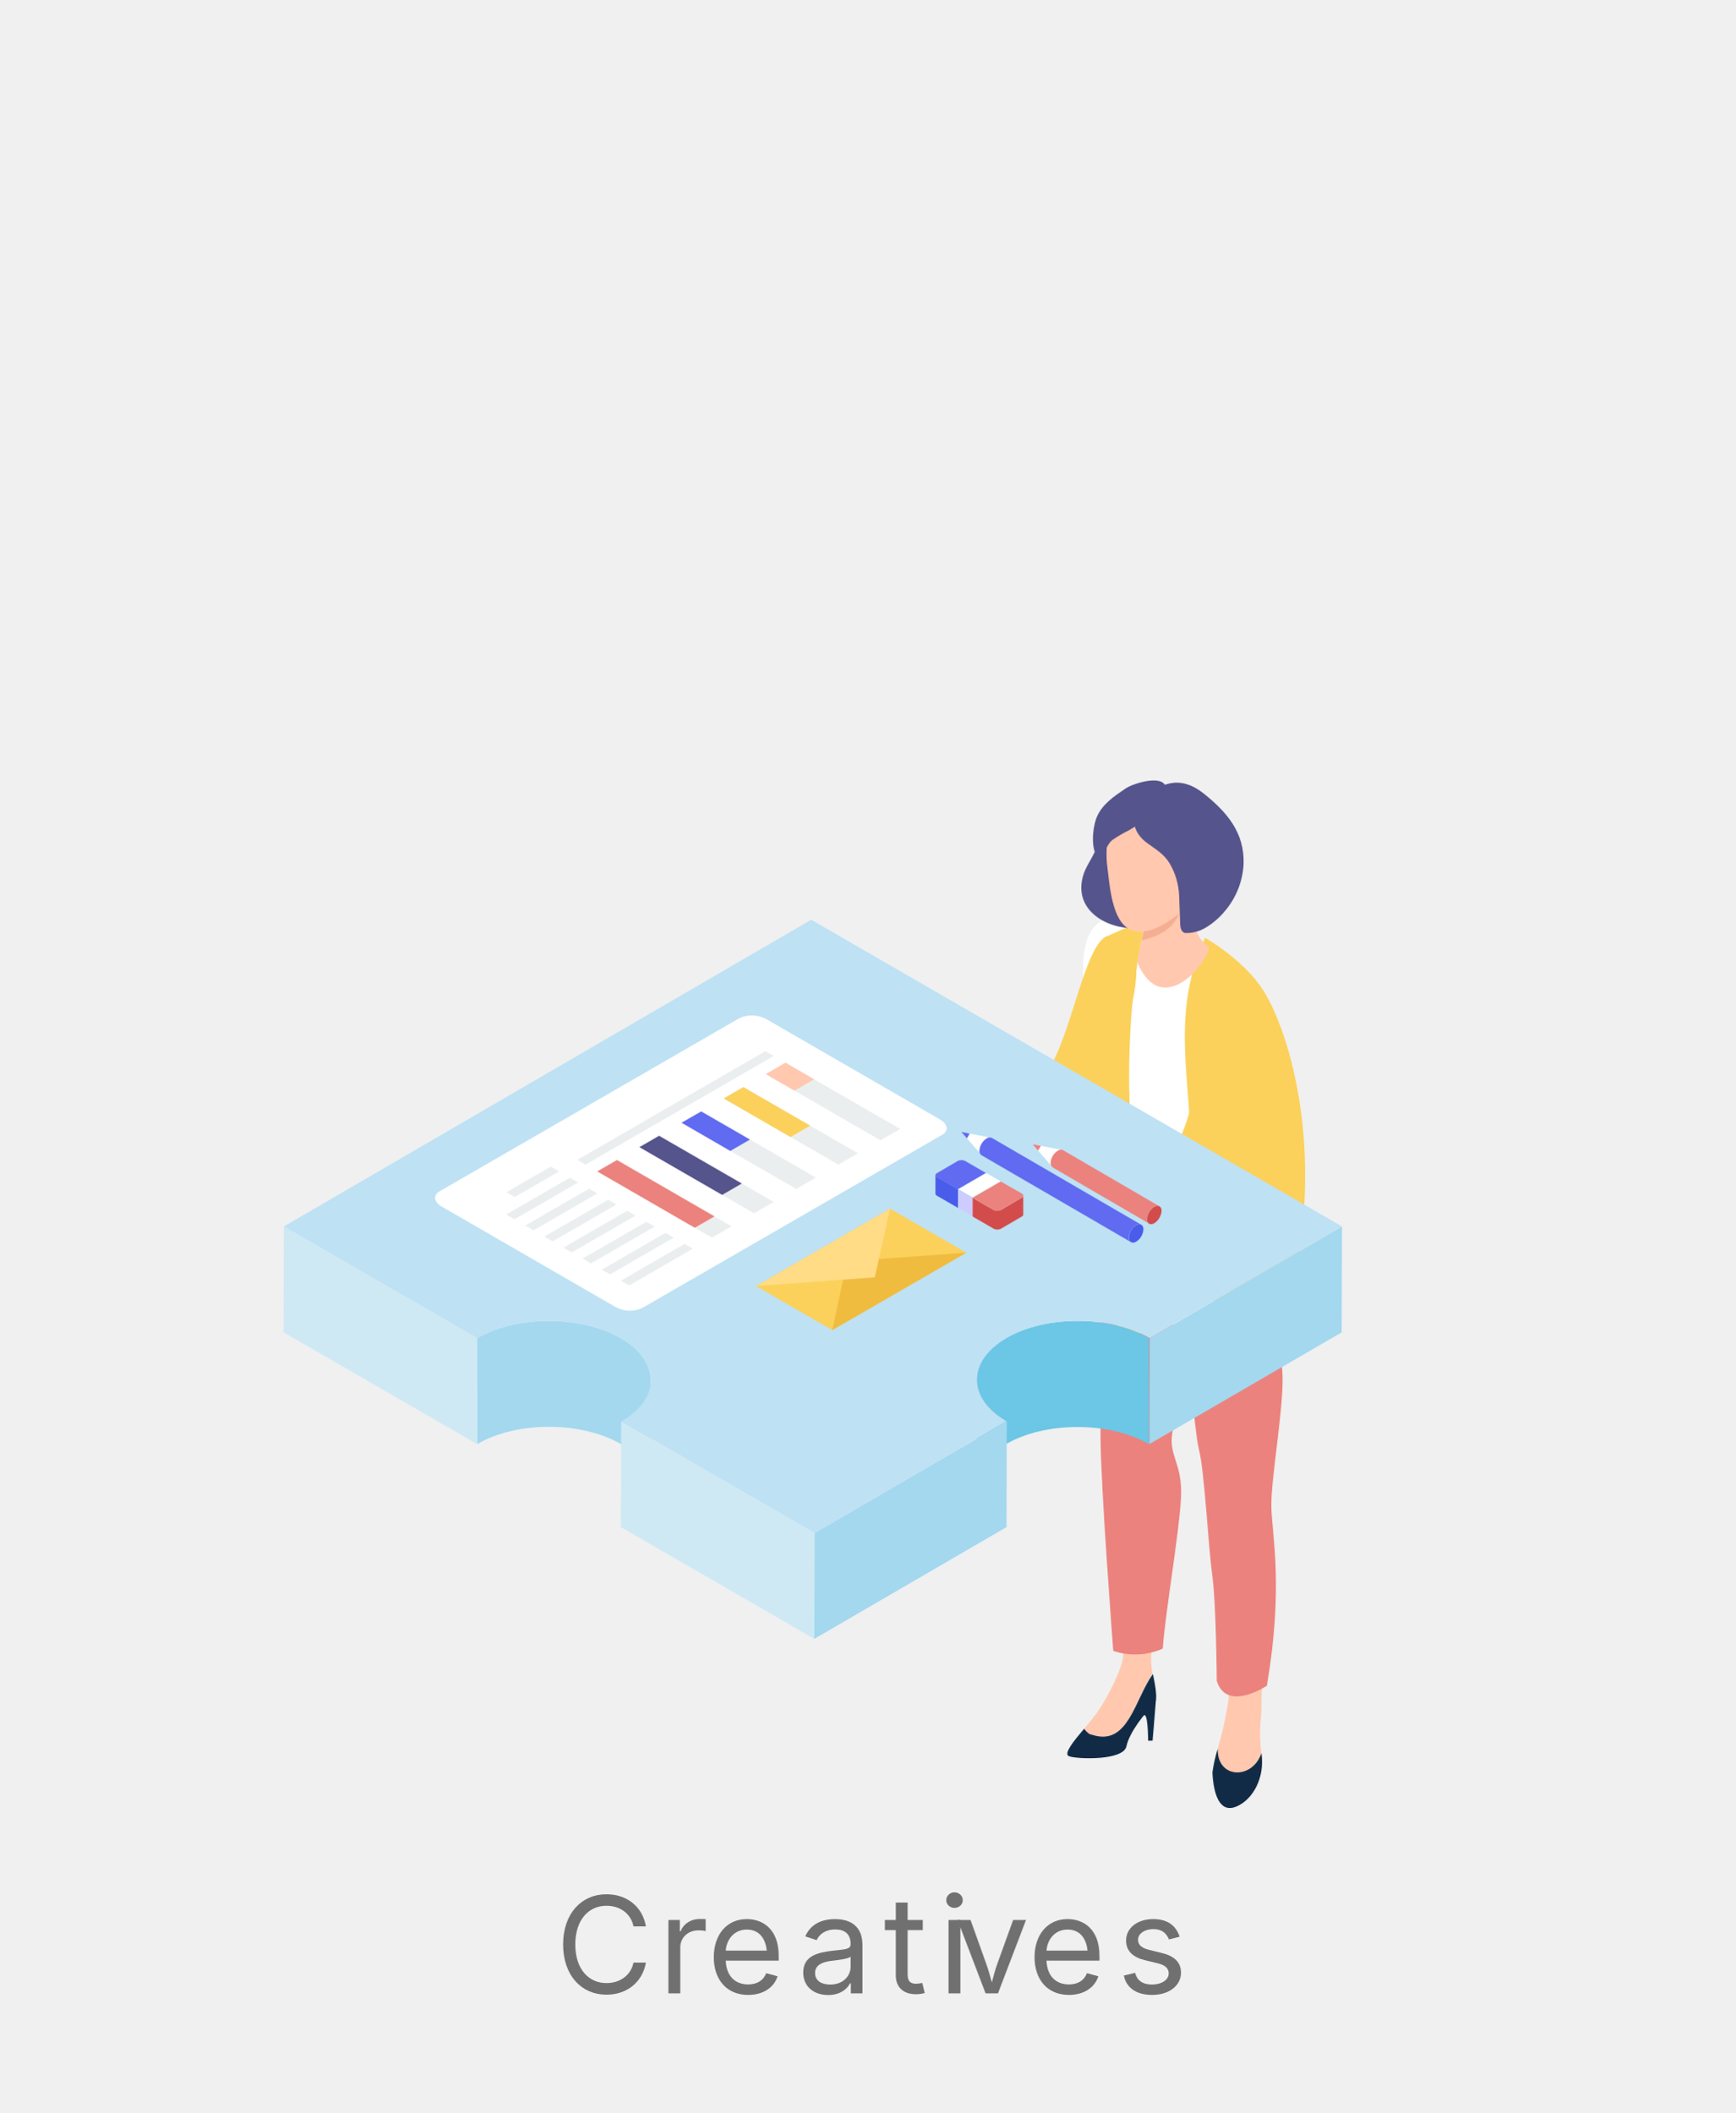
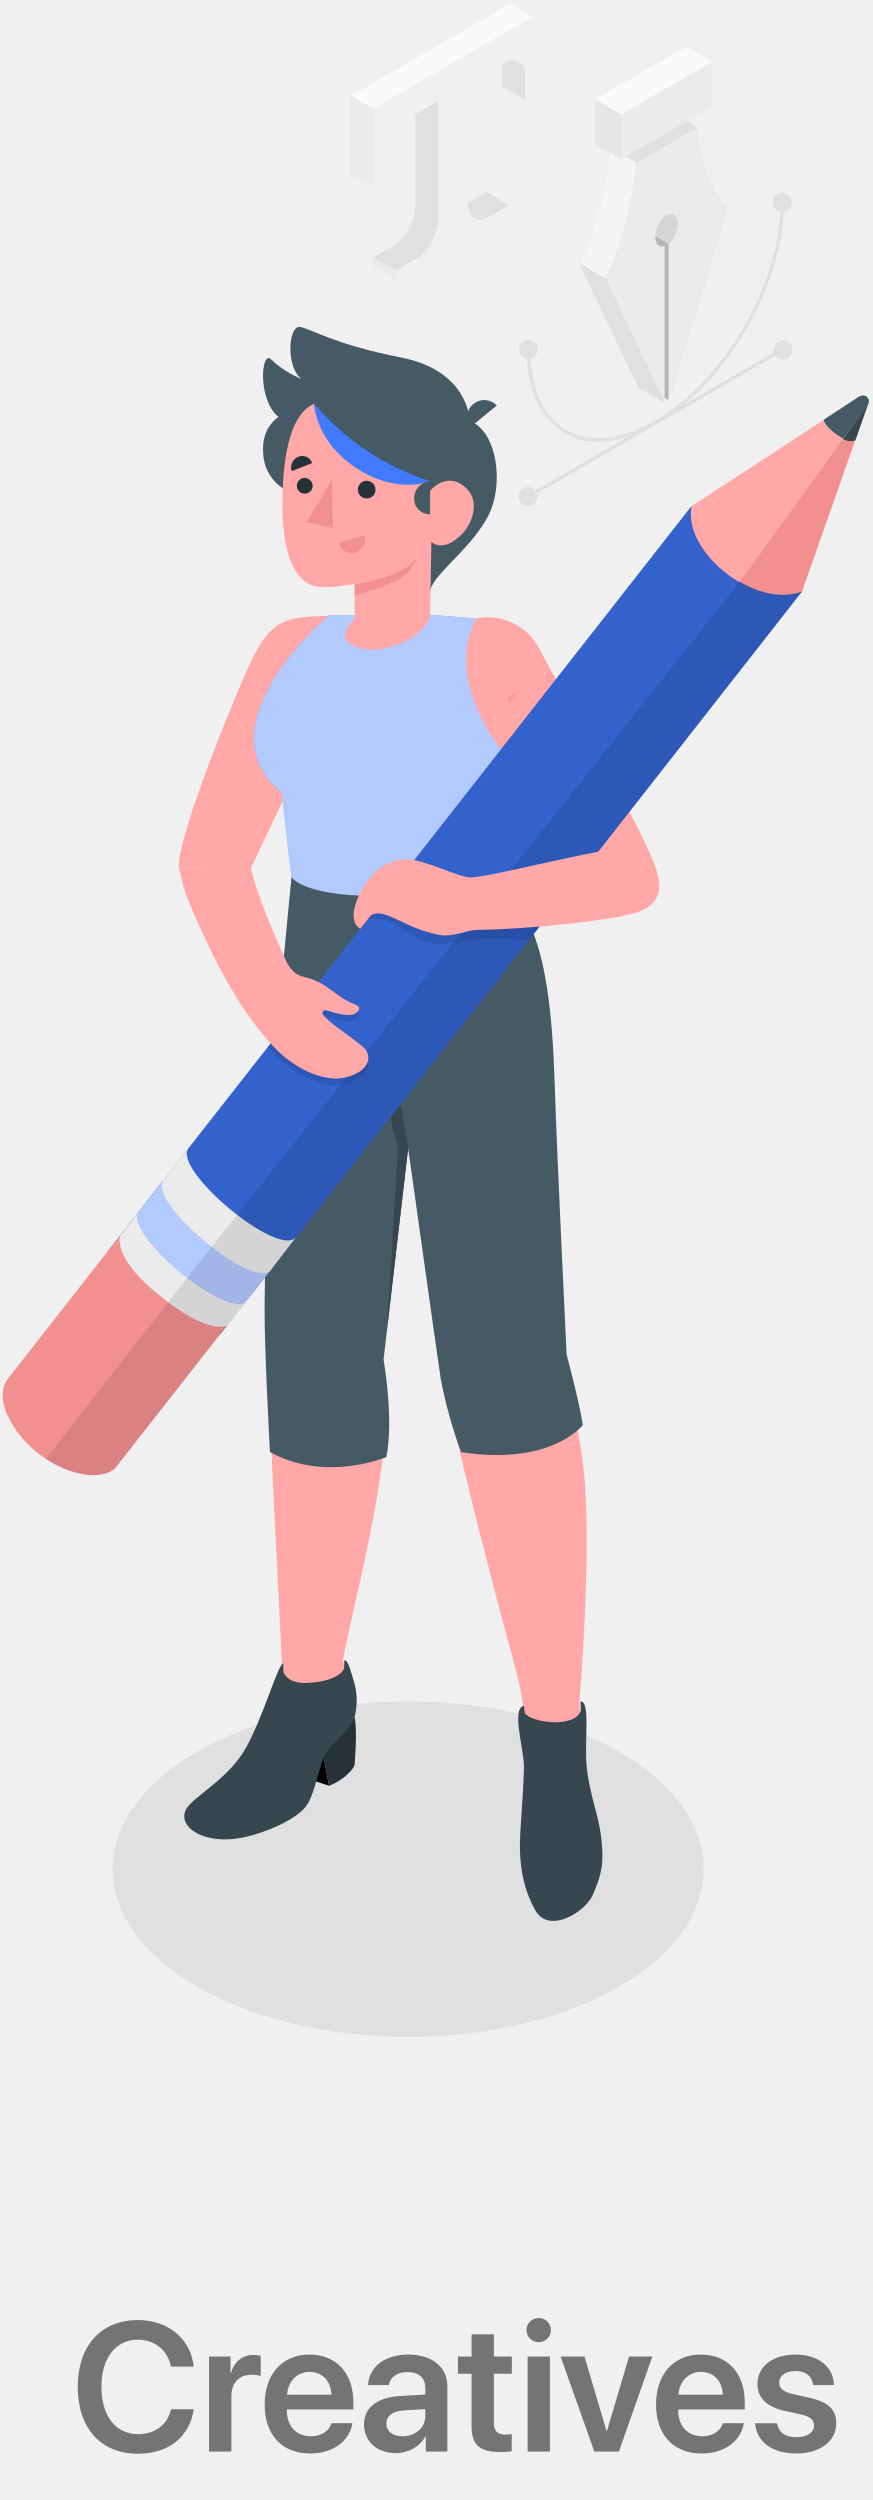
- <svg xmlns="http://www.w3.org/2000/svg" id="Layer_1" data-name="Layer 1" viewBox="0 0 238.16 289.77">
-   <defs>
-     <style>.cls-1{font-size:18.43px;fill:#707070;font-family:SFProDisplay-Regular, SF Pro Display;letter-spacing:0.08em;}.cls-2{letter-spacing:0.06em;}.cls-3{letter-spacing:0.08em;}.cls-4{letter-spacing:0.07em;}.cls-5{fill:#112b46;}.cls-11,.cls-12,.cls-5,.cls-6,.cls-7,.cls-8,.cls-9{fill-rule:evenodd;}.cls-26,.cls-6{fill:#ffc8af;}.cls-20,.cls-7{fill:#ec827d;}.cls-17,.cls-8{fill:#fff;}.cls-27,.cls-9{fill:#fbd15b;}.cls-10{fill:#83c9ff;}.cls-11,.cls-28{fill:#56548c;}.cls-12{fill:#f4ae92;}.cls-13{fill:#a3d8ef;}.cls-14{fill:#cee9f4;}.cls-15{fill:#6cc6e5;}.cls-16{fill:#bee1f4;}.cls-18{fill:#606bf1;}.cls-19{fill:#495dea;}.cls-21{fill:#d34c4c;}.cls-22{fill:#00c3b6;}.cls-23{fill:#eee;}.cls-24{fill:#ceccff;}.cls-25{fill:#eaeeef;}.cls-29{fill:#efbc3f;}.cls-30{fill:#ffdc85;}</style>
-   </defs>
-   <text class="cls-1" transform="translate(76.17 273.47)">C<tspan class="cls-2" x="14.12" y="0">r</tspan>
-     <tspan class="cls-3" x="20.83" y="0">eati</tspan>
-     <tspan class="cls-4" x="54.73" y="0">v</tspan>
-     <tspan class="cls-3" x="64.84" y="0">es</tspan>
-   </text>
-   <path class="cls-5" d="M158.61,233.13c-.21,2.84-.47,5.68-.47,5.68h-.61s0-4.27-.67-3.39C156.92,233.08,158.61,233.13,158.61,233.13Z" />
-   <path class="cls-6" d="M149.82,238c-.3,0-.71-.33-1.07-.83.64-.77,1.28-1.53,1.71-2.12,1.36-1.9,3.58-6.1,3.66-8s-1.06-21.68-1.37-24.1-1.22-11.59-1.14-12.11,8.51,3.25,8.51,3.25c-.11.75-1.22,5.49-.78,8.54s1.22,5.07.78,10.06-2.84,13-2,16.78a.36.36,0,0,0,0,.2C155.7,233,154.84,239.64,149.82,238Z" />
-   <path class="cls-5" d="M148.75,237.17c.36.5.77.82,1.07.82,5,1.68,5.88-4.93,8.37-8.33.78,3.61.43,4-.22,4.55s-3,3.36-3.41,5.36-6.74,1.79-7.89,1.37C145.87,240.63,147.32,238.85,148.75,237.17Z" />
-   <path class="cls-6" d="M167.23,211.13c.25,2.21,1.55,19.27,1.33,22.11a54.6,54.6,0,0,1-1.46,6.65,7.46,7.46,0,0,0-.33,3.14c.51,1.45.53,5.79,2.88,4.81s3.91-4,3.43-7.31.09-5,0-6.95,1.22-14.43,1.42-18.84-1.27-6.53-1.38-9.48a72.31,72.31,0,0,1,.78-9.09s-10.14-5.33-9.31,1.1S167,208.92,167.23,211.13Z" />
-   <path class="cls-5" d="M166.35,243.18c.16,3,1,5.64,3.3,4.66s3.91-4,3.43-7.31c-1.26,3.68-6.1,3.53-6-.61A21.08,21.08,0,0,0,166.35,243.18Z" />
-   <path class="cls-7" d="M151,169.66V197c0,6.75,1.75,29.49,1.75,29.49a9.34,9.34,0,0,0,6.78-.31c.49-5.88,2.22-15.54,2.51-20.62s-2-5.93-1.05-9.64,3.56-23.58,3.56-23.58Z" />
-   <path class="cls-7" d="M162,174s1.76,22.08,2.51,24.89,1.3,13.58,1.83,17.3.61,14.41.61,14.41c1.34,4.37,6.88.67,6.88.67,2.31-13.68.71-20.48.61-24.49s1.89-14.5,1.49-18.86-.86-13.42,0-15.1,1.83-4.48,2.12-9.52c-6.53-2.48-16.78.31-16.78.31Z" />
-   <path class="cls-8" d="M151.93,125.94c5.79-.29,15.61,6.55,20.06,12.16s1.69,11.69.19,17.69.82,21.05.83,22.49c-6.83,4.58-19.59,5.16-21.48-1.61-.81-7.37.84-15,.91-19.37C152.16,148,144.29,128.72,151.93,125.94Z" />
-   <path class="cls-9" d="M157,127.28c-3,13.08-2.06,27.21-1.39,32.75s.79,24,.79,24c-4.46-2.25-6.59-6.42-6.71-8.31s1.62-17.89,1.5-19.19-2.39-13.66-2.15-20.34,2.76-7.7,2.76-7.7l5.72-2.57Z" />
-   <path class="cls-9" d="M165.36,128.66c-4.45,9.51-2.3,18.24-2.11,26.07s4.27,29.82,4.27,29.82c7.8-1.94,8.73-7.17,10.24-9.84,3.6-18.3-.94-33.19-4.33-38.68C170.76,131.72,165.36,128.66,165.36,128.66Z" />
-   <path class="cls-10" d="M134,158.27a4.38,4.38,0,0,0,3.93,0,1.2,1.2,0,0,0,0-2.27,4.32,4.32,0,0,0-3.93,0A1.2,1.2,0,0,0,134,158.27Z" />
-   <path class="cls-9" d="M170.28,136.16c-5.39,2.65-5.9,18.53-10,22.49-2.34,2.25-11.7.45-14.9.52-1.21,2.81.45,6.21.45,6.21,17.84.88,20,1.42,24.51-7.24C173.86,151.36,177.5,134.36,170.28,136.16Z" />
-   <path class="cls-9" d="M151.79,128.47c-3.45,1.83-5.09,16.26-9.22,19.88-2.34,2-3.38,3.92-8.14,6.3-1.25,2.56,2.15,4.17,2.15,4.17,9.51-3.6,11.68-6.71,14.85-11.49C155.37,141.38,159,126.82,151.79,128.47Z" />
-   <path class="cls-6" d="M136.38,158.3a17.45,17.45,0,0,1-1.86,2.26c-.82.94-2.14,2.55-2.54,2.15s.37-2,.37-2a26.87,26.87,0,0,0-2.87,3.09c-.44.79-.19-1.46.43-2.5-1.56,2.38-1.93,2.91-2.06,2.32s1.17-3.82,1-3.5c-1.83,2.72-2.49,3.09-2.3,1.82a7.76,7.76,0,0,1,3-4c-3.13,2-3.35,1.83-2.56.91a13.49,13.49,0,0,1,7.54-3.66C137,157.56,136.38,158.3,136.38,158.3Z" />
-   <path class="cls-6" d="M134.3,163.29c1-1.57,2.48-3.37,4.35-3.88a7.06,7.06,0,0,1,4,.33,32.86,32.86,0,0,1,3.5.94,8.75,8.75,0,0,1,.72,3.31,3.14,3.14,0,0,1-.69.15,24.47,24.47,0,0,1-3.28.48,10.87,10.87,0,0,1-2.55,0c.27.08.61.22.61.5a.52.52,0,0,1-.41.51c-1.59.41-3-1.53-4-2.44C136.68,163.32,133,165.32,134.3,163.29Z" />
-   <path class="cls-11" d="M151.06,112.6a4.25,4.25,0,0,0-.21.49c-.29.86-.09,1.89-.3,2.78-.33,1.43-1.34,2.55-1.83,3.93-1.75,5.06,3.28,7.89,7.64,7.52a4.22,4.22,0,0,0,2.2-.71c2.11-1.64-.27-4.21-1.27-5.71a8.62,8.62,0,0,1-1.75-3.75c-.07-1.22.57-2.26.32-3.56A2.59,2.59,0,0,0,151.06,112.6Z" />
-   <path class="cls-6" d="M164.06,122.83s-1.44,5,1.83,7.06c.09,1.22-3.34,6.35-6.8,5.49-2-.52-3.05-3.39-3.05-3.39.32-1.88.72-3.74,1.22-5.57Z" />
-   <path class="cls-6" d="M152.42,112.76a16.52,16.52,0,0,0-.55,5.6c.33,2.45.55,7.32,2.72,8.88s5.28-.25,7.32-2a12.19,12.19,0,0,0,4.27-8.87c0-3.9-1.48-8.68-7.1-8.44S152.42,112.76,152.42,112.76Z" />
-   <path class="cls-11" d="M156.36,110.35c-1.46,1.79-.77,4,1,5.28,1.22.91,2.33,1.48,3.16,2.88a9.42,9.42,0,0,1,1.26,4.27c.06,1.22.08,2.47.14,3.7,0,.58.06,1.36.67,1.52a5.13,5.13,0,0,0,2.8-.71,10.21,10.21,0,0,0,2.7-2.33,10.76,10.76,0,0,0,2.54-6.42c.15-4.35-2.33-7.16-5.49-9.69S158.94,107.19,156.36,110.35Z" />
-   <path class="cls-11" d="M154.44,108.17h0c1.1-.74,5.55-2.12,5.57.15s-3.32,4.55-5.08,5.57a18.76,18.76,0,0,0-2.29,1.34c-.92.71-1,2.08-1.82,2.69-1.22-1.22-.93-4.11-.43-5.58C151.11,110.39,152.81,109.28,154.44,108.17Z" />
-   <path class="cls-12" d="M156.92,127.78c2.3-.2,4.81-2.44,4.81-2.44s-.52,2.67-5.1,3.66Z" />
-   <polygon class="cls-13" points="184.13 168.26 184.09 182.79 157.72 198.11 157.76 183.59 184.13 168.26" />
-   <polygon class="cls-14" points="65.49 183.59 65.44 198.11 38.91 182.79 38.94 168.26 65.49 183.59" />
-   <path class="cls-15" d="M134,203.77l0-14.52c0-2.05,1.35-4.1,4-5.67,5.41-3.15,14.23-3.15,19.67,0l0,14.56c-5.45-3.15-14.26-3.15-19.67,0C135.35,199.67,134,201.72,134,203.77Z" />
-   <path class="cls-13" d="M89.28,189.33l0,14.52c0-2.08-1.36-4.16-4.11-5.74-5.45-3.15-14.26-3.15-19.68,0l0-14.53c5.42-3.15,14.22-3.15,19.68,0C87.92,185.17,89.28,187.25,89.28,189.33Z" />
-   <polygon class="cls-14" points="111.77 210.31 111.73 224.84 85.19 209.52 85.23 194.99 111.77 210.31" />
-   <polygon class="cls-13" points="138.14 194.98 138.1 209.51 111.73 224.84 111.77 210.31 138.14 194.98" />
-   <path class="cls-16" d="M184.13,168.26l-26.37,15.32c-5.45-3.15-14.27-3.15-19.67,0s-5.39,8.26,0,11.4L111.8,210.33,85.26,195c5.42-3.14,5.39-8.25-.07-11.4s-14.26-3.15-19.68,0L38.94,168.26l72.36-42.08Z" />
-   <polygon class="cls-17" points="131.9 155.29 134.71 158.5 136.09 156.12 131.9 155.29" />
-   <polygon class="cls-18" points="131.9 155.29 132.67 156.18 133.05 155.52 131.9 155.29" />
-   <path class="cls-18" d="M136.09,156.11a.72.72,0,0,0-.71.07,2.17,2.17,0,0,0-1,1.7.67.67,0,0,0,.29.61l20.49,11.91a.7.7,0,0,1-.29-.61,2.18,2.18,0,0,1,1-1.7.7.7,0,0,1,.7-.07Z" />
-   <path class="cls-19" d="M155.89,168.09c.54-.31,1-.06,1,.56a2.18,2.18,0,0,1-1,1.7c-.54.31-1,.06-1-.56A2.14,2.14,0,0,1,155.89,168.09Z" />
-   <polygon class="cls-17" points="141.66 156.97 144.47 160.19 145.85 157.79 141.66 156.97" />
-   <polygon class="cls-20" points="141.66 156.97 142.43 157.86 142.82 157.2 141.66 156.97" />
-   <path class="cls-20" d="M145.85,157.79a.71.71,0,0,0-.7.07,2.12,2.12,0,0,0-1,1.69.68.68,0,0,0,.28.61l13.23,7.7a.72.72,0,0,1-.29-.61,2.18,2.18,0,0,1,1-1.7.7.7,0,0,1,.7-.06Z" />
-   <path class="cls-21" d="M158.38,165.56c.54-.31,1-.06,1,.56a2.21,2.21,0,0,1-1,1.7c-.55.31-1,.06-1-.56A2.18,2.18,0,0,1,158.38,165.56Z" />
-   <path class="cls-19" d="M128.56,161.48a.34.34,0,0,1-.21-.29v2.57a.34.34,0,0,0,.21.29l2.89,1.67v-2.57Z" />
-   <polygon class="cls-22" points="135.3 160.91 135.29 163.48 131.44 165.71 131.45 163.15 135.3 160.91" />
-   <path class="cls-18" d="M135.3,160.94l-3.85,2.24-2.89-1.67c-.27-.16-.28-.41,0-.57l2.86-1.67a1.15,1.15,0,0,1,1,0Z" />
-   <polygon class="cls-23" points="137.31 162.07 137.31 164.64 133.46 166.88 133.46 164.31 137.31 162.07" />
-   <polygon class="cls-24" points="133.46 164.31 133.46 166.88 131.44 165.71 131.45 163.15 133.46 164.31" />
-   <polygon class="cls-17" points="137.31 162.07 133.46 164.31 131.45 163.15 135.3 160.91 137.31 162.07" />
-   <path class="cls-21" d="M140.2,164.31,137.34,166a1.15,1.15,0,0,1-1,0l-2.89-1.67v2.57l2.89,1.67a1.08,1.08,0,0,0,1,0l2.86-1.67a.33.33,0,0,0,.2-.28V164A.3.3,0,0,1,140.2,164.31Z" />
-   <path class="cls-20" d="M140.2,163.74c.28.16.28.41,0,.57L137.34,166a1.15,1.15,0,0,1-1,0l-2.89-1.67,3.85-2.24Z" />
-   <path class="cls-17" d="M101.47,139.67,60.36,163.41c-1,.55-.83,1.5.27,2.14l23.78,13.74a4.11,4.11,0,0,0,3.71.16l41.11-23.74c1-.55.82-1.5-.27-2.14l-23.79-13.74A4.12,4.12,0,0,0,101.47,139.67Z" />
-   <polygon class="cls-25" points="105.08 147.36 107.77 145.8 123.51 154.88 120.81 156.44 105.08 147.36" />
-   <polygon class="cls-25" points="99.3 150.7 101.99 149.14 117.73 158.22 115.03 159.78 99.3 150.7" />
-   <polygon class="cls-25" points="93.51 154.03 96.21 152.48 111.94 161.56 109.25 163.12 93.51 154.03" />
-   <polygon class="cls-25" points="87.73 157.38 90.43 155.82 106.16 164.9 103.46 166.46 87.73 157.38" />
-   <polygon class="cls-25" points="81.95 160.71 84.65 159.15 100.38 168.24 97.68 169.8 81.95 160.71" />
-   <polygon class="cls-26" points="105.08 147.36 107.77 145.8 111.7 148.07 109 149.63 105.08 147.36" />
-   <polygon class="cls-27" points="99.3 150.7 101.99 149.14 111.16 154.43 108.46 155.99 99.3 150.7" />
-   <polygon class="cls-18" points="93.51 154.03 96.21 152.48 102.9 156.34 100.2 157.9 93.51 154.03" />
-   <polygon class="cls-28" points="87.73 157.38 90.43 155.82 101.78 162.37 99.08 163.93 87.73 157.38" />
-   <polygon class="cls-20" points="81.95 160.71 84.65 159.15 98.03 166.88 95.33 168.44 81.95 160.71" />
-   <polygon class="cls-25" points="93.93 170.65 85.19 175.7 86.32 176.36 95.06 171.31 93.93 170.65" />
-   <polygon class="cls-25" points="91.31 169.14 82.56 174.19 83.7 174.84 92.44 169.79 91.31 169.14" />
-   <polygon class="cls-25" points="88.69 167.62 79.93 172.67 81.07 173.33 89.82 168.28 88.69 167.62" />
-   <polygon class="cls-25" points="86.06 166.11 77.31 171.16 78.45 171.82 87.2 166.77 86.06 166.11" />
-   <polygon class="cls-25" points="83.44 164.6 74.69 169.65 75.83 170.3 84.58 165.25 83.44 164.6" />
-   <polygon class="cls-25" points="80.82 163.08 72.07 168.13 73.21 168.79 81.95 163.74 80.82 163.08" />
-   <polygon class="cls-25" points="75.57 160.05 69.48 163.57 70.62 164.22 76.71 160.71 75.57 160.05" />
-   <polygon class="cls-25" points="78.2 161.57 69.44 166.62 70.58 167.28 79.33 162.22 78.2 161.57" />
-   <polygon class="cls-25" points="105.02 144.21 79.2 159.13 80.33 159.78 106.16 144.87 105.02 144.21" />
-   <polygon class="cls-27" points="103.73 176.44 122.12 165.82 132.59 171.86 114.19 182.48 103.73 176.44" />
-   <polygon class="cls-29" points="114.19 182.48 116.23 173.04 132.59 171.86 114.19 182.48" />
-   <polygon class="cls-30" points="122.12 165.82 120.03 175.24 103.73 176.44 122.12 165.82" />
+ <svg xmlns="http://www.w3.org/2000/svg" width="171" height="490" viewBox="0 0 171 490" fill="none">
+   <path d="M27.034 480.938C33.028 480.938 37.177 477.651 37.968 472.219H33.52C32.817 475.278 30.409 477.088 27.052 477.088C22.657 477.088 19.88 473.52 19.88 467.824C19.88 462.164 22.675 458.578 27.034 458.578C30.321 458.578 32.905 460.67 33.503 463.852H37.968C37.405 458.403 32.923 454.729 27.034 454.729C19.827 454.729 15.239 459.739 15.239 467.824C15.239 475.963 19.792 480.938 27.034 480.938ZM40.974 480.516H45.351V469.67C45.351 467.051 46.845 465.451 49.323 465.451C50.062 465.451 50.73 465.557 51.099 465.698V461.742C50.782 461.672 50.29 461.567 49.727 461.567C47.53 461.567 45.895 462.867 45.263 465.135H45.175V461.883H40.974V480.516ZM64.985 474.944C64.511 476.49 62.964 477.51 60.925 477.51C58.06 477.51 56.231 475.506 56.231 472.518V472.254H69.257V470.83C69.257 465.17 65.952 461.496 60.661 461.496C55.282 461.496 51.872 465.381 51.872 471.27C51.872 477.211 55.247 480.885 60.837 480.885C65.249 480.885 68.519 478.459 69.081 474.944H64.985ZM60.679 464.889C63.192 464.889 64.88 466.735 64.968 469.371H56.267C56.442 466.77 58.218 464.889 60.679 464.889ZM77.571 480.815C79.962 480.815 82.3 479.567 83.372 477.545H83.46V480.516H87.679V467.684C87.679 463.94 84.673 461.496 80.05 461.496C75.304 461.496 72.333 463.992 72.14 467.473H76.2C76.481 465.926 77.8 464.924 79.874 464.924C82.036 464.924 83.355 466.049 83.355 468V469.336L78.433 469.617C73.897 469.899 71.349 471.885 71.349 475.19C71.349 478.547 73.968 480.815 77.571 480.815ZM78.89 477.51C76.991 477.51 75.726 476.543 75.726 475.014C75.726 473.537 76.939 472.588 79.048 472.448L83.355 472.184V473.608C83.355 475.858 81.368 477.51 78.89 477.51ZM92.425 457.524V461.883H89.753V465.258H92.425V475.559C92.425 479.18 94.007 480.604 98.032 480.604C98.964 480.604 99.825 480.533 100.3 480.428V477.088C100.019 477.141 99.456 477.176 99.052 477.176C97.505 477.176 96.802 476.473 96.802 474.944V465.258H100.317V461.883H96.802V457.524H92.425ZM105.591 459.071C106.927 459.071 107.981 457.998 107.981 456.698C107.981 455.379 106.927 454.324 105.591 454.324C104.255 454.324 103.183 455.379 103.183 456.698C103.183 457.998 104.255 459.071 105.591 459.071ZM103.411 480.516H107.788V461.883H103.411V480.516ZM127.862 461.883H123.292L118.968 476.455H118.88L114.556 461.883H109.88L116.489 480.516H121.306L127.862 461.883ZM141.696 474.944C141.222 476.49 139.675 477.51 137.636 477.51C134.771 477.51 132.942 475.506 132.942 472.518V472.254H145.968V470.83C145.968 465.17 142.663 461.496 137.372 461.496C131.993 461.496 128.583 465.381 128.583 471.27C128.583 477.211 131.958 480.885 137.548 480.885C141.96 480.885 145.229 478.459 145.792 474.944H141.696ZM137.39 464.889C139.903 464.889 141.591 466.735 141.679 469.371H132.978C133.153 466.77 134.929 464.889 137.39 464.889ZM148.464 467.227C148.464 469.987 150.257 471.744 153.825 472.535L156.919 473.221C158.87 473.66 159.538 474.293 159.538 475.418C159.538 476.807 158.22 477.686 156.093 477.686C153.878 477.686 152.63 476.772 152.296 474.961H147.989C148.341 478.565 151.224 480.885 156.093 480.885C160.663 480.885 163.897 478.512 163.897 474.996C163.897 472.289 162.403 470.795 158.536 469.934L155.442 469.248C153.491 468.809 152.718 468.071 152.718 466.998C152.718 465.627 154.001 464.713 155.935 464.713C157.956 464.713 159.204 465.785 159.38 467.473H163.458C163.353 463.94 160.47 461.496 155.935 461.496C151.435 461.496 148.464 463.817 148.464 467.227Z" fill="#747474" />
+   <path d="M142.32 41.741L131.03 78.451L130.26 78.001V78.901L125.14 75.901L113.97 52.491C113.794 52.031 113.794 51.521 113.97 51.061C116.949 44.251 118.845 37.017 119.59 29.621C119.624 29.382 119.708 29.153 119.837 28.95C119.967 28.746 120.138 28.573 120.34 28.441L130.78 22.441C130.992 22.332 131.227 22.276 131.465 22.276C131.703 22.276 131.938 22.332 132.15 22.441L135.9 24.611C136.102 24.742 136.274 24.913 136.405 25.115C136.536 25.317 136.623 25.544 136.66 25.781C137.36 32.321 139.36 37.161 142.07 40.421C142.205 40.61 142.297 40.826 142.34 41.053C142.383 41.281 142.377 41.516 142.32 41.741V41.741Z" fill="#E0E0E0" />
+   <path opacity="0.05" d="M142.32 41.741L131.03 78.451L130.26 78.001V78.901L125.14 75.901L113.97 52.491C113.794 52.031 113.794 51.521 113.97 51.061C116.949 44.251 118.845 37.017 119.59 29.621C119.624 29.382 119.708 29.153 119.837 28.95C119.967 28.746 120.138 28.573 120.34 28.441L130.78 22.441C130.992 22.332 131.227 22.276 131.465 22.276C131.703 22.276 131.938 22.332 132.15 22.441L135.9 24.611C136.102 24.742 136.274 24.913 136.405 25.115C136.536 25.317 136.623 25.544 136.66 25.781C137.36 32.321 139.36 37.161 142.07 40.421C142.205 40.61 142.297 40.826 142.34 41.053C142.383 41.281 142.377 41.516 142.32 41.741V41.741Z" fill="black" />
+   <path d="M142.32 41.741L131.03 78.451V47.781C131.587 47.284 132.035 46.677 132.348 46C132.661 45.322 132.832 44.587 132.85 43.841C132.85 42.221 131.85 41.471 130.65 42.181C129.978 42.66 129.429 43.291 129.047 44.023C128.664 44.754 128.46 45.566 128.45 46.391C128.45 47.831 129.23 48.581 130.26 48.231V78.901L119.08 55.441C118.904 54.981 118.904 54.471 119.08 54.011C122.054 47.199 123.95 39.966 124.7 32.571C124.735 32.333 124.82 32.104 124.949 31.901C125.078 31.698 125.249 31.524 125.45 31.391L135.89 25.391C135.961 25.335 136.046 25.301 136.135 25.293C136.225 25.284 136.315 25.301 136.395 25.342C136.475 25.383 136.542 25.447 136.587 25.524C136.632 25.602 136.654 25.691 136.65 25.781C137.35 32.321 139.35 37.161 142.06 40.421C142.196 40.609 142.291 40.824 142.335 41.052C142.38 41.28 142.375 41.515 142.32 41.741V41.741Z" fill="#EBEBEB" />
+   <path d="M124.89 31.971C124.776 32.153 124.705 32.358 124.68 32.571C123.931 39.966 122.035 47.199 119.06 54.011C118.968 54.264 118.927 54.532 118.94 54.801L113.82 51.801C113.806 51.535 113.846 51.27 113.94 51.021C116.918 44.21 118.814 36.977 119.56 29.581C119.589 29.366 119.661 29.158 119.77 28.971L124.89 31.971Z" fill="#F5F5F5" />
+   <path d="M136.63 25.641C136.616 25.562 136.582 25.489 136.531 25.427C136.48 25.366 136.414 25.319 136.34 25.29C136.265 25.262 136.184 25.254 136.106 25.266C136.027 25.279 135.952 25.311 135.89 25.361L125.45 31.361C125.224 31.506 125.039 31.705 124.91 31.941L119.79 28.941C119.918 28.708 120.104 28.512 120.33 28.371L130.77 22.371C130.982 22.262 131.217 22.205 131.455 22.205C131.693 22.205 131.928 22.262 132.14 22.371L135.89 24.541C136.271 24.797 136.536 25.192 136.63 25.641Z" fill="#E0E0E0" />
+   <path d="M117.26 19.081L133.8 9.531C134.012 9.422 134.247 9.365 134.485 9.365C134.723 9.365 134.958 9.422 135.17 9.531L138.92 11.691C139.118 11.821 139.283 11.995 139.401 12.2C139.519 12.405 139.587 12.635 139.6 12.871V20.161C139.589 20.398 139.521 20.628 139.403 20.833C139.285 21.038 139.119 21.212 138.92 21.341L122.38 30.891C122.17 31 121.937 31.056 121.7 31.056C121.463 31.056 121.23 31 121.02 30.891L117.26 28.731C117.063 28.599 116.898 28.422 116.78 28.216C116.662 28.009 116.594 27.778 116.58 27.541V20.311C116.584 20.066 116.649 19.826 116.767 19.611C116.886 19.397 117.055 19.215 117.26 19.081Z" fill="#EBEBEB" />
+   <path d="M139.63 12.771C139.58 12.411 139.29 12.281 138.95 12.481L122.41 22.031C122.209 22.157 122.044 22.333 121.93 22.541L116.81 19.591C116.924 19.383 117.089 19.208 117.29 19.081L133.83 9.531C134.042 9.422 134.277 9.365 134.515 9.365C134.753 9.365 134.988 9.422 135.2 9.531L138.95 11.691C139.132 11.814 139.286 11.974 139.403 12.16C139.52 12.346 139.597 12.554 139.63 12.771V12.771Z" fill="#FAFAFA" />
+   <path d="M122.27 30.951H122.21H122.14H122.06H122H121.89C121.604 30.983 121.314 30.927 121.06 30.791L117.3 28.631C117.103 28.5 116.94 28.326 116.822 28.121C116.704 27.916 116.635 27.687 116.62 27.451V20.311C116.629 20.074 116.698 19.844 116.82 19.641L121.94 22.591C121.814 22.792 121.744 23.024 121.74 23.261V30.551C121.74 30.861 121.89 31.041 122.12 31.041H122.21L122.27 30.951Z" fill="#E6E6E6" />
+   <path d="M130.26 78.901L125.14 75.901L113.97 52.491C113.881 52.285 113.83 52.065 113.82 51.841L118.94 54.841C118.948 55.064 118.995 55.284 119.08 55.491L130.26 78.901Z" fill="#E0E0E0" />
+   <path opacity="0.15" d="M131.03 47.781V78.451L130.26 78.001V48.231C129.26 48.581 128.45 47.831 128.45 46.391V46.311L131.03 47.781Z" fill="black" />
+   <path d="M154.68 38.961C154.68 38.131 154.09 37.791 153.37 38.211C152.989 38.457 152.671 38.79 152.443 39.183C152.216 39.576 152.084 40.017 152.06 40.471C152.06 41.141 152.45 41.471 152.98 41.371C152.24 56.781 141.46 74.931 128.3 82.531C121.77 86.311 115.63 86.921 111.05 84.311C106.71 81.811 104.22 76.661 103.96 69.741C104.519 69.221 104.853 68.503 104.89 67.741C104.89 66.911 104.3 66.571 103.58 66.991C103.201 67.238 102.885 67.572 102.659 67.965C102.433 68.358 102.303 68.798 102.28 69.251C102.28 69.961 102.7 70.311 103.28 70.131C103.63 77.131 106.23 82.321 110.7 84.901C112.73 86.05 115.028 86.64 117.36 86.611C121.356 86.453 125.241 85.254 128.63 83.131C142.09 75.361 153.1 56.701 153.63 40.991C154.234 40.479 154.612 39.75 154.68 38.961V38.961Z" fill="#E0E0E0" />
+   <path d="M153.37 67.021C153.051 67.228 152.777 67.497 152.562 67.811C152.348 68.125 152.197 68.478 152.12 68.851L104.82 96.151C104.65 95.641 104.17 95.481 103.58 95.821C103.201 96.068 102.885 96.402 102.659 96.795C102.433 97.188 102.303 97.628 102.28 98.081C102.28 98.911 102.86 99.251 103.58 98.831C103.909 98.618 104.191 98.341 104.409 98.016C104.628 97.692 104.778 97.326 104.85 96.941L152.12 69.651C152.27 70.201 152.77 70.381 153.37 70.031C153.751 69.784 154.068 69.45 154.295 69.058C154.523 68.665 154.655 68.224 154.68 67.771C154.68 66.941 154.09 66.601 153.37 67.021Z" fill="#E0E0E0" />
+   <path d="M105.41 68.451C105.412 68.819 105.304 69.18 105.101 69.487C104.898 69.794 104.608 70.034 104.269 70.177C103.929 70.319 103.555 70.357 103.193 70.287C102.832 70.216 102.499 70.04 102.238 69.78C101.977 69.52 101.799 69.189 101.726 68.828C101.654 68.466 101.69 68.092 101.831 67.751C101.971 67.411 102.209 67.12 102.516 66.915C102.822 66.71 103.182 66.601 103.55 66.601C104.041 66.601 104.513 66.796 104.862 67.142C105.21 67.489 105.407 67.959 105.41 68.451V68.451Z" fill="#E0E0E0" />
+   <path d="M105.34 97.311C105.34 97.679 105.231 98.038 105.027 98.344C104.822 98.65 104.532 98.889 104.192 99.029C103.852 99.17 103.478 99.207 103.117 99.135C102.756 99.064 102.425 98.886 102.165 98.626C101.905 98.366 101.728 98.035 101.656 97.674C101.584 97.313 101.621 96.939 101.762 96.599C101.902 96.259 102.141 95.969 102.447 95.764C102.753 95.56 103.112 95.451 103.48 95.451C103.724 95.451 103.966 95.499 104.192 95.593C104.418 95.686 104.623 95.823 104.795 95.996C104.968 96.169 105.105 96.374 105.199 96.599C105.292 96.825 105.34 97.067 105.34 97.311V97.311Z" fill="#E0E0E0" />
+   <path d="M155.33 68.571C155.33 68.939 155.221 69.299 155.016 69.605C154.811 69.912 154.52 70.15 154.18 70.29C153.839 70.431 153.465 70.467 153.104 70.394C152.743 70.322 152.411 70.144 152.152 69.883C151.892 69.621 151.716 69.289 151.645 68.928C151.574 68.566 151.613 68.192 151.755 67.852C151.897 67.513 152.137 67.223 152.444 67.02C152.751 66.816 153.112 66.709 153.48 66.711C153.724 66.711 153.966 66.759 154.191 66.853C154.416 66.946 154.62 67.084 154.792 67.256C154.964 67.429 155.1 67.634 155.192 67.86C155.285 68.086 155.332 68.327 155.33 68.571V68.571Z" fill="#E0E0E0" />
+   <path d="M155.16 39.681C155.16 40.049 155.051 40.408 154.846 40.714C154.642 41.02 154.352 41.259 154.012 41.399C153.672 41.54 153.298 41.577 152.937 41.505C152.576 41.434 152.245 41.256 151.985 40.996C151.725 40.736 151.547 40.405 151.476 40.044C151.404 39.683 151.441 39.309 151.582 38.969C151.722 38.629 151.961 38.339 152.267 38.135C152.572 37.93 152.932 37.821 153.3 37.821C153.545 37.82 153.787 37.867 154.013 37.96C154.24 38.053 154.445 38.19 154.618 38.363C154.791 38.536 154.928 38.741 155.021 38.968C155.114 39.194 155.161 39.436 155.16 39.681V39.681Z" fill="#E0E0E0" />
+   <path d="M99.87 0.771V16.181L98.47 16.971V12.111C98.47 9.491 96.33 8.591 93.7 10.111L87.16 13.891V36.891C87.16 39.891 89.02 41.321 91.31 40.001L95.38 37.651L99.83 40.221L77.63 53.061L74.63 51.311L73.18 52.151V50.491L77.29 48.121C79.58 46.791 81.44 43.261 81.44 40.221V17.221L74.9 21.001C72.27 22.521 70.13 25.871 70.13 28.491V33.311L68.73 34.141V18.751L99.87 0.771Z" fill="#E0E0E0" />
+   <path d="M102.92 19.541L98.47 16.971V9.281L102.92 10.131V19.541Z" fill="#E0E0E0" />
+   <path d="M104.32 3.311V18.751L102.92 19.541V14.671C102.92 12.051 100.78 11.161 98.15 12.671L91.63 16.461V39.461C91.63 42.461 93.49 43.891 95.78 42.571L99.89 40.201V41.871L77.63 54.731V53.061L81.73 50.691C84.02 49.361 85.88 45.831 85.88 42.791V19.791L79.34 23.571C76.71 25.091 74.58 28.441 74.58 31.061V35.921L73.18 36.761V21.311L104.32 3.311Z" fill="#F0F0F0" />
+   <path d="M99.87 0.771L104.32 3.341L73.16 21.321L68.71 18.751L99.87 0.771Z" fill="#FAFAFA" />
+   <path d="M68.71 18.751L73.16 21.321V36.741L68.71 34.171V18.751Z" fill="#EBEBEB" />
+   <path d="M73.16 50.491L77.62 53.061V54.731L73.16 52.161V50.491Z" fill="#EBEBEB" />
+   <path d="M80 399.231C111.988 399.231 137.92 384.51 137.92 366.351C137.92 348.192 111.988 333.471 80 333.471C48.012 333.471 22.08 348.192 22.08 366.351C22.08 384.51 48.012 399.231 80 399.231Z" fill="#E0E0E0" />
+   <path d="M35.08 170.041C34.45 165.661 43.74 141.671 48.84 130.411C53.31 120.531 56.7 121.101 64.42 120.671L64.59 137.611L49.14 170.221" fill="#FFA8A7" />
+   <path d="M83.77 120.451L93.35 121.211C91.18 134.051 99.58 146.291 99.58 146.291L93.88 163.871C94.03 166.201 100.79 174.301 103.81 184.651C96.81 194.071 68.24 197.381 56.98 189.111C57.04 183.331 56.8 175.311 57.14 171.941L55.23 155.441C41.12 143.861 58.15 126.221 64.42 120.621H70.29L83.77 120.451Z" fill="#407BFF" />
+   <path opacity="0.6" d="M83.77 120.451L93.35 121.211C91.18 134.051 99.58 146.291 99.58 146.291L93.88 163.871C94.03 166.201 100.79 174.301 103.81 184.651C96.81 194.071 68.24 197.381 56.98 189.111C57.04 183.331 56.8 175.311 57.14 171.941L55.23 155.441C41.12 143.861 58.15 126.221 64.42 120.621H70.29L83.77 120.451Z" fill="white" />
+   <path d="M113.56 333.581C113.56 333.581 116.29 301.581 114.2 286.441C112.41 273.441 110.31 268.001 109.93 265.041C109.93 265.041 106.72 234.441 106.45 208.431C106.33 196.091 105.25 182.541 96 168.301L95.67 167.741C95.04 172.531 87.81 175.851 81.28 176.801C75 177.711 67.09 176.711 57.6 173.801C55.92 186.191 54.32 209.751 52.75 235.431C51.98 247.981 52.53 258.501 52.59 266.551C52.67 277.471 55.28 326.061 55.28 326.061V327.861C55.28 329.861 54.85 331.251 53.56 334.461C51.95 338.595 49.639 342.421 46.73 345.771C45.82 346.771 39.53 352.251 38.73 353.421C36.03 356.581 41.62 358.351 45.78 357.801C50.17 357.211 56.98 355.551 58.91 352.871C60.2 351.101 61.17 344.871 62.49 343.061C66.95 336.971 68.79 334.361 68.82 332.411C68.88 328.901 67.67 327.511 67.24 325.531C67.6 321.381 75.07 293.651 75.24 281.581C75.31 275.831 73.7 265.681 73.7 265.681L79.7 223.551C81.7 235.271 85.7 261.711 87.12 270.121C89.05 281.701 95.64 307.051 99.78 322.381C101.33 328.141 102.09 330.711 102.55 334.491L102.68 335.841C102.78 337.561 103.52 355.841 104.2 359.731C105.62 367.791 112.79 366.731 113.94 360.261C114.94 354.701 113.69 337.521 113.66 335.411L113.56 333.581Z" fill="#FFA8A7" />
+   <path d="M113.79 333.471C115.79 333.471 114.48 341.331 115 346.371C115.56 351.771 117.33 355.711 117.84 360.141C118.42 365.201 117.97 367.321 116.15 371.471C114.74 374.711 107.65 379.141 104.96 374.471C102.27 369.801 101.69 364.571 101.96 359.531C102.28 354.321 102.59 350.531 102.7 346.531C102.79 343.041 100.1 334.841 102.7 334.341L102.83 335.701C103.77 337.581 112.75 338.881 113.83 335.261L113.79 333.471Z" fill="#37474F" />
+   <path d="M69.49 336.591C70.11 339.111 69.49 346.031 69.49 346.031C69.49 346.031 68.39 348.421 64.49 350.031L62.74 340.411L69.49 336.591Z" fill="#263238" />
+   <path d="M64.48 350.001L55.9 347.191L53.83 339.571L63.47 344.451L64.48 350.001Z" fill="black" />
+   <path d="M55.56 327.781L55.51 325.981C54.35 326.551 51.78 335.981 48.31 342.371C45.15 348.251 38.87 351.531 36.83 354.091C34.11 357.511 39.4 361.921 47.91 360.091C52.13 359.191 58.52 356.491 60.25 353.641C61.98 350.791 62.57 345.561 63.99 343.471C65.41 341.381 68.77 338.961 69.49 336.581C70.054 334.424 70.054 332.158 69.49 330.001C68.82 327.831 68.24 325.211 67.49 325.441L67.44 327.091C66.87 328.251 64.82 329.601 60.52 329.841C58.47 329.961 56.49 329.641 55.56 327.781Z" fill="#37474F" />
+   <path d="M57.14 171.941C57.14 171.941 59.74 176.141 76.74 175.551C93.74 174.961 95.65 167.661 95.65 167.661C98.744 171.931 101.474 176.454 103.81 181.181C106.81 187.691 108.25 197.481 108.71 212.181C109.17 226.881 111.06 265.531 111.06 265.531C111.06 265.531 113.48 274.461 114.24 279.311C114.24 279.311 108.01 287.371 90.38 284.621C88.653 279.939 87.315 275.123 86.38 270.221C85.47 264.151 80 225.041 80 225.041L75.18 266.441C75.18 266.441 77.26 278.311 75.71 285.591C75.71 285.591 63.77 290.651 52.91 284.591C52.91 284.591 51.78 264.111 51.86 256.061C51.94 246.611 52.12 238.361 53.3 217.171C54.14 201.251 57.14 171.941 57.14 171.941Z" fill="#455A64" />
+   <path d="M80 225.041L75.36 198.331C75.36 198.331 69.36 198.331 63.14 192.481C63.14 192.481 64.24 198.481 72.34 201.561L78 225.211L75.88 260.401L80 225.041Z" fill="#37474F" />
+   <path d="M93.35 121.211C95.786 120.723 98.314 121.045 100.549 122.129C102.785 123.212 104.604 124.997 105.73 127.211C107.99 131.741 123.05 157.781 126.35 165.021C127.25 167.021 123.63 178.541 117.47 175.351C111.31 172.161 99.06 147.911 99.06 147.911C99.06 147.911 86.55 133.811 93.35 121.211Z" fill="#FFA8A7" />
+   <g opacity="0.25">
+     <path opacity="0.25" d="M107.06 132.361C107.043 132.364 107.028 132.372 107.017 132.385C107.006 132.398 107 132.414 107 132.431C107 132.431 107 132.431 107 132.431C106.96 132.61 106.967 132.795 107.02 132.97C107.072 133.145 107.169 133.304 107.3 133.431C107.406 133.545 107.535 133.637 107.677 133.701C107.82 133.764 107.974 133.798 108.13 133.801C108.196 133.811 108.264 133.811 108.33 133.801C108.339 133.806 108.349 133.809 108.36 133.809C108.37 133.809 108.381 133.806 108.39 133.801C108.431 133.624 108.427 133.44 108.378 133.265C108.329 133.09 108.237 132.931 108.11 132.801C107.986 132.646 107.824 132.524 107.641 132.447C107.458 132.371 107.258 132.341 107.06 132.361V132.361ZM107.35 133.191C107.265 133.026 107.211 132.846 107.19 132.661V132.611L107.35 132.721C107.518 132.812 107.667 132.934 107.79 133.081C107.888 133.2 107.975 133.327 108.05 133.461L108.14 133.611C107.983 133.614 107.829 133.577 107.69 133.504C107.552 133.43 107.435 133.323 107.35 133.191V133.191ZM107.41 132.551C107.512 132.551 107.612 132.573 107.705 132.614C107.798 132.655 107.882 132.716 107.95 132.791C108.065 132.936 108.141 133.108 108.17 133.291C107.993 132.976 107.729 132.719 107.41 132.551V132.551Z" fill="black" />
+     <path opacity="0.25" d="M108.7 132.671C108.569 132.642 108.444 132.591 108.33 132.521L108.58 132.461L108.49 132.291H108.42H108.48L108.37 132.091C108.237 132.18 108.127 132.3 108.05 132.441C108.043 132.464 108.044 132.488 108.053 132.51C108.062 132.532 108.079 132.55 108.1 132.561C108.179 132.678 108.287 132.774 108.413 132.839C108.539 132.903 108.679 132.935 108.82 132.931C108.78 132.831 108.74 132.751 108.7 132.671Z" fill="black" />
+     <path opacity="0.25" d="M99.57 137.611V137.671H99.74C99.964 137.657 100.181 137.593 100.377 137.484C100.572 137.375 100.741 137.224 100.87 137.041C100.969 136.926 101.034 136.786 101.059 136.636C101.084 136.486 101.067 136.332 101.01 136.191V136.191C101.011 136.165 101.002 136.14 100.985 136.12C100.969 136.099 100.946 136.086 100.92 136.081H100.82C100.611 136.093 100.407 136.15 100.222 136.248C100.037 136.346 99.876 136.484 99.75 136.651C99.645 136.771 99.57 136.915 99.532 137.069C99.494 137.224 99.493 137.386 99.53 137.541V137.541L99.57 137.611ZM100.9 136.421C100.88 136.714 100.756 136.991 100.55 137.201C100.36 137.385 100.114 137.501 99.85 137.531C99.975 137.339 100.112 137.155 100.26 136.981C100.427 136.814 100.604 136.657 100.79 136.511L100.9 136.421ZM99.99 136.851C100.163 136.589 100.433 136.405 100.74 136.341C100.38 136.569 100.065 136.86 99.81 137.201C99.855 137.075 99.919 136.957 100 136.851H99.99Z" fill="black" />
+     <path opacity="0.25" d="M106.7 129.291C106.703 129.296 106.706 129.301 106.709 129.306C106.705 129.311 106.701 129.316 106.697 129.321C106.695 129.354 106.696 129.388 106.7 129.421C106.739 129.665 106.868 129.886 107.06 130.041C106.988 130.05 106.915 130.039 106.848 130.011C106.782 129.983 106.723 129.938 106.679 129.881C106.635 129.823 106.606 129.755 106.596 129.684C106.585 129.612 106.594 129.539 106.62 129.471C106.637 129.417 106.663 129.366 106.697 129.321C106.698 129.311 106.699 129.301 106.7 129.291Z" fill="black" />
+   </g>
+   <path d="M20.79 245.701L23.02 242.861L25.7 239.421L135.55 99.171C135.46 102.051 138.28 106.571 142.66 110.241C147.77 114.511 153.95 117.021 157.23 115.891L48.08 255.231L42.94 261.791C46 257.361 24 241.301 20.79 245.701Z" fill="#407BFF" />
+   <path opacity="0.2" d="M20.79 245.701L23.02 242.861L25.7 239.421L135.55 99.171C135.46 102.051 138.28 106.571 142.66 110.241C147.77 114.511 153.95 117.021 157.23 115.891L48.08 255.231L42.94 261.791C46 257.361 24 241.301 20.79 245.701Z" fill="black" />
+   <path d="M28.52 235.781L23.59 242.161C22.1 243.961 25.12 248.161 29.35 252.161C34.95 257.401 42.68 262.091 44.66 259.701L48.31 255.011L49.58 253.311C47.58 255.691 39.87 251.001 34.26 245.771C30.26 241.991 27.26 237.921 28.39 236.021C28.413 235.931 28.457 235.849 28.52 235.781V235.781Z" fill="#EBEBEB" />
+   <path d="M27.31 237.381C23.83 241.561 44.9 259.061 48.37 254.891L53.37 248.511C49.89 252.691 28.84 235.191 32.31 231.011L27.31 237.381Z" fill="#407BFF" />
+   <path opacity="0.6" d="M27.31 237.381C23.83 241.561 44.9 259.061 48.37 254.891L53.37 248.511C49.89 252.691 28.84 235.191 32.31 231.011L27.31 237.381Z" fill="white" />
+   <path d="M37 224.941L32.1 231.231C28.66 235.311 48.83 252.401 52.88 249.101C52.967 249.048 53.042 248.976 53.1 248.891L57.99 242.521C54.43 246.601 33.49 229.041 37 224.941Z" fill="#EBEBEB" />
+   <path d="M165.22 86.041C161.76 83.921 161.38 82.341 161.38 82.341L135.56 99.221C134.49 104.601 139.12 110.761 144.96 114.121L145.96 112.931L165.22 86.041Z" fill="#FFA8A7" />
+   <path d="M157.24 115.901L167.66 86.271L157.24 115.901Z" fill="#FAFAFA" />
+   <path d="M167.66 86.271L170.18 79.091L167.66 86.271Z" fill="#E0E0E0" />
+   <path d="M168.41 77.701L161.41 82.291C161.41 82.291 161.67 83.911 165.25 85.991L170.25 79.091C170.339 78.856 170.35 78.599 170.282 78.358C170.215 78.116 170.072 77.902 169.875 77.747C169.677 77.592 169.436 77.504 169.185 77.496C168.934 77.488 168.687 77.56 168.48 77.701H168.41Z" fill="#455A64" />
+   <path d="M157.21 115.911L167.63 86.281C166.808 86.465 165.949 86.366 165.19 86.001L145.88 112.891L145 114.041C149 116.371 153.51 117.361 157.21 115.911Z" fill="#F28F8F" />
+   <path d="M165.22 86.041C165.581 86.264 165.987 86.405 166.409 86.453C166.831 86.502 167.258 86.457 167.66 86.321L170.18 79.141L165.22 86.041Z" fill="#37474F" />
+   <path d="M44.66 259.671L43.66 260.851L43.59 260.941C43.22 261.391 42.89 261.811 42.87 261.821L23.78 286.211L22.53 287.811C21.2 288.901 19.18 289.371 16.62 289.021C13.868 288.563 11.252 287.501 8.96 285.911C5.609 283.759 2.949 280.686 1.3 277.061C0.17 274.241 0.3 271.861 1.52 270.271L1.67 270.071L23.54 242.161C23.54 242.161 21.77 246.511 31.7 254.251C32.12 254.591 32.54 254.901 32.93 255.251C41.14 261.311 44.12 260.011 44.55 259.761L44.66 259.671Z" fill="#F28F8F" />
+   <path opacity="0.1" d="M157.21 115.911L48.09 255.241L43.64 260.941C43.27 261.391 42.94 261.811 42.92 261.821L23.83 286.211L22.58 287.811C21.25 288.901 19.23 289.371 16.67 289.021C13.918 288.563 11.303 287.501 9.01 285.911L37.7 249.161L145 114.041C149 116.371 153.51 117.351 157.21 115.911Z" fill="black" />
+   <path opacity="0.1" d="M71.87 180.481C72.69 179.431 76.71 180.321 78.28 181.661C79.85 183.001 83.81 185.471 87.09 184.951C90.911 184.288 94.782 183.954 98.66 183.951C102.02 184.101 103.66 184.301 103.66 184.301L112.02 173.611C112.02 173.611 97.02 174.851 90.9 173.611C84.78 172.371 79.31 170.991 79.31 170.991L71.87 180.481Z" fill="black" />
+   <path opacity="0.1" d="M54.49 207.311C55.514 208.292 56.633 209.17 57.83 209.931C59.707 211.183 61.809 212.059 64.02 212.511C66.251 212.942 68.562 212.513 70.49 211.311C71.24 210.843 71.813 210.14 72.12 209.311C72.255 208.783 72.232 208.227 72.055 207.711C71.877 207.196 71.552 206.744 71.12 206.411C69.89 205.331 68.49 204.411 67.19 203.411C65.89 202.509 64.663 201.505 63.52 200.411C63.25 200.131 62.97 199.571 63.4 199.311C63.83 199.051 64.8 199.511 65.35 199.661C66.216 199.924 67.108 200.089 68.01 200.151C68.427 200.186 68.847 200.146 69.25 200.031C69.71 199.891 70.49 199.331 70.35 198.751C70.28 198.451 69.98 198.281 69.71 198.151C68.425 197.638 67.209 196.966 66.09 196.151C65.61 195.731 65.09 195.441 64.59 195.061C63.708 194.381 62.739 193.819 61.71 193.391L52.49 205.161C53.14 205.911 53.79 206.621 54.49 207.311Z" fill="black" />
+   <path d="M126.35 165.041C129.53 171.681 131.67 177.161 123.66 179.161C117.58 180.681 102.66 182.161 93.27 182.271C91.8 182.271 88.72 183.691 86.27 183.271C79.15 182.011 75.33 177.651 72.66 179.461L70.61 182.041C70.61 182.041 67.86 180.861 70.36 175.501C72.49 170.951 75.91 168.401 79.61 168.401C83.08 168.401 89.81 171.931 92.17 171.981C94.53 172.031 105.81 169.271 112.82 167.831C122.14 165.961 126.35 165.041 126.35 165.041Z" fill="#FFA8A7" />
+   <path d="M71.14 205.191C69.91 204.111 68.51 203.191 67.21 202.191C65.908 201.292 64.681 200.288 63.54 199.191C63.27 198.911 62.99 198.361 63.42 198.101C63.85 197.841 64.82 198.301 65.37 198.441C66.236 198.704 67.128 198.869 68.03 198.931C68.447 198.965 68.866 198.927 69.27 198.821C69.73 198.671 70.51 198.111 70.37 197.531C70.3 197.241 70 197.071 69.73 196.931C68.441 196.426 67.224 195.753 66.11 194.931C65.63 194.511 65.11 194.221 64.61 193.841C63.568 193.041 62.411 192.401 61.18 191.941C60.08 191.541 58.8 191.431 57.85 190.701C56.965 189.932 56.279 188.962 55.85 187.871C53.59 182.821 50.55 175.871 49.14 170.161L35.08 170.041C35.403 171.689 35.817 173.319 36.32 174.921C37.26 177.441 39.14 181.771 40.32 184.201C42.081 188.071 44.085 191.825 46.32 195.441C48.636 199.27 51.377 202.826 54.49 206.041C55.517 207.016 56.636 207.89 57.83 208.651C59.707 209.903 61.809 210.779 64.02 211.231C66.251 211.675 68.567 211.246 70.49 210.031C71.239 209.563 71.813 208.859 72.12 208.031C72.243 207.514 72.217 206.971 72.043 206.469C71.87 205.966 71.556 205.522 71.14 205.191Z" fill="#FFA8A7" />
+   <path d="M97.37 79.481L92.37 83.571C92.094 83.262 91.884 82.9 91.755 82.506C91.626 82.113 91.579 81.697 91.619 81.284C91.658 80.872 91.782 80.472 91.984 80.11C92.186 79.748 92.46 79.432 92.79 79.181C93.447 78.636 94.288 78.364 95.14 78.42C95.992 78.475 96.79 78.855 97.37 79.481V79.481Z" fill="#455A64" />
+   <path d="M84.3 116.141C84.3 113.011 91.61 108.301 95.38 101.691C99.15 95.081 97.28 84.251 92.1 82.581C92.1 82.581 92.01 72.711 78.69 70.091C65.37 67.471 61.19 64.521 58.83 64.091C56.47 63.661 55.99 72.091 59.12 74.271C56.891 73.386 54.853 72.079 53.12 70.421C51.18 68.551 50.41 78.311 54.59 81.731C54.59 81.731 51.13 83.731 51.59 88.901C51.666 90.777 52.357 92.575 53.554 94.02C54.752 95.466 56.391 96.478 58.22 96.901L84.3 116.141Z" fill="#455A64" />
+   <path d="M61.58 79.131C58.37 80.521 55.32 85.431 55.36 99.131C55.36 110.781 58.97 113.721 60.78 114.591C62.59 115.461 66.1 115.021 69.52 114.491V121.181C69.52 121.181 66.96 123.701 67.85 125.291C68.74 126.881 72.08 128.221 77.24 126.601C83.1 124.761 84.3 120.801 84.3 120.801L84.55 106.211C84.55 106.211 86.55 108.281 89.98 105.211C92.84 102.711 93.87 98.411 91.73 96.051C89.59 93.691 86.82 93.511 84.33 96.141L83.6 94.351C81.47 93.951 75.49 94.581 72.25 92.551C65.22 88.201 62.27 83.601 61.58 79.131Z" fill="#FFA8A7" />
+   <path d="M61.58 79.131C67.577 86.225 75.451 91.485 84.3 94.311C84.3 94.311 77.93 97.051 69.81 91.731C61.69 86.411 61.58 79.131 61.58 79.131Z" fill="#407BFF" />
+   <path d="M84.3 94.311V100.781C83.885 100.798 83.471 100.729 83.084 100.577C82.697 100.426 82.346 100.196 82.052 99.901C81.759 99.607 81.53 99.255 81.38 98.868C81.23 98.481 81.162 98.066 81.18 97.651C81.181 96.803 81.503 95.986 82.082 95.366C82.661 94.746 83.454 94.369 84.3 94.311V94.311Z" fill="#455A64" />
+   <path d="M61.28 95.221C61.278 95.525 61.187 95.821 61.018 96.073C60.849 96.325 60.609 96.522 60.33 96.639C60.05 96.757 59.741 96.789 59.443 96.733C59.145 96.677 58.87 96.534 58.652 96.323C58.434 96.112 58.282 95.841 58.217 95.545C58.151 95.249 58.174 94.939 58.282 94.656C58.391 94.373 58.58 94.127 58.827 93.95C59.074 93.773 59.367 93.673 59.67 93.661C60.089 93.658 60.493 93.82 60.794 94.112C61.095 94.404 61.27 94.802 61.28 95.221V95.221Z" fill="#263238" />
+   <path d="M73.6 95.911C73.612 96.133 73.581 96.355 73.507 96.565C73.433 96.775 73.318 96.968 73.17 97.133C73.021 97.299 72.841 97.433 72.641 97.529C72.44 97.624 72.222 97.68 72 97.691C71.656 97.717 71.312 97.639 71.012 97.468C70.712 97.296 70.471 97.039 70.318 96.729C70.166 96.419 70.11 96.07 70.157 95.728C70.205 95.386 70.354 95.066 70.585 94.809C70.815 94.553 71.118 94.371 71.453 94.287C71.788 94.204 72.14 94.222 72.465 94.341C72.789 94.459 73.071 94.672 73.273 94.952C73.475 95.232 73.589 95.566 73.6 95.911V95.911Z" fill="#263238" />
+   <path d="M71.45 104.861L66.45 106.411C66.523 106.752 66.665 107.075 66.868 107.358C67.071 107.642 67.33 107.881 67.629 108.06C67.929 108.24 68.262 108.355 68.608 108.4C68.954 108.445 69.305 108.418 69.64 108.321C70.323 108.079 70.889 107.588 71.224 106.946C71.56 106.305 71.641 105.56 71.45 104.861Z" fill="#F28F8F" />
+   <path d="M57.19 92.341L61.19 90.761C61.099 90.493 60.953 90.246 60.761 90.037C60.57 89.827 60.337 89.66 60.078 89.545C59.818 89.431 59.538 89.371 59.254 89.37C58.971 89.37 58.69 89.428 58.43 89.541C57.902 89.757 57.478 90.169 57.246 90.692C57.015 91.213 56.995 91.805 57.19 92.341V92.341Z" fill="#263238" />
+   <path d="M65.05 93.961L65.25 103.501L60.12 102.361L65.05 93.961Z" fill="#F28F8F" />
+   <path d="M69.52 114.531C73.13 114.111 80.57 112.041 81.78 109.011C81.297 110.531 80.366 111.869 79.11 112.851C76.86 114.781 69.52 116.781 69.52 116.781V114.531Z" fill="#F28F8F" />
</svg>
